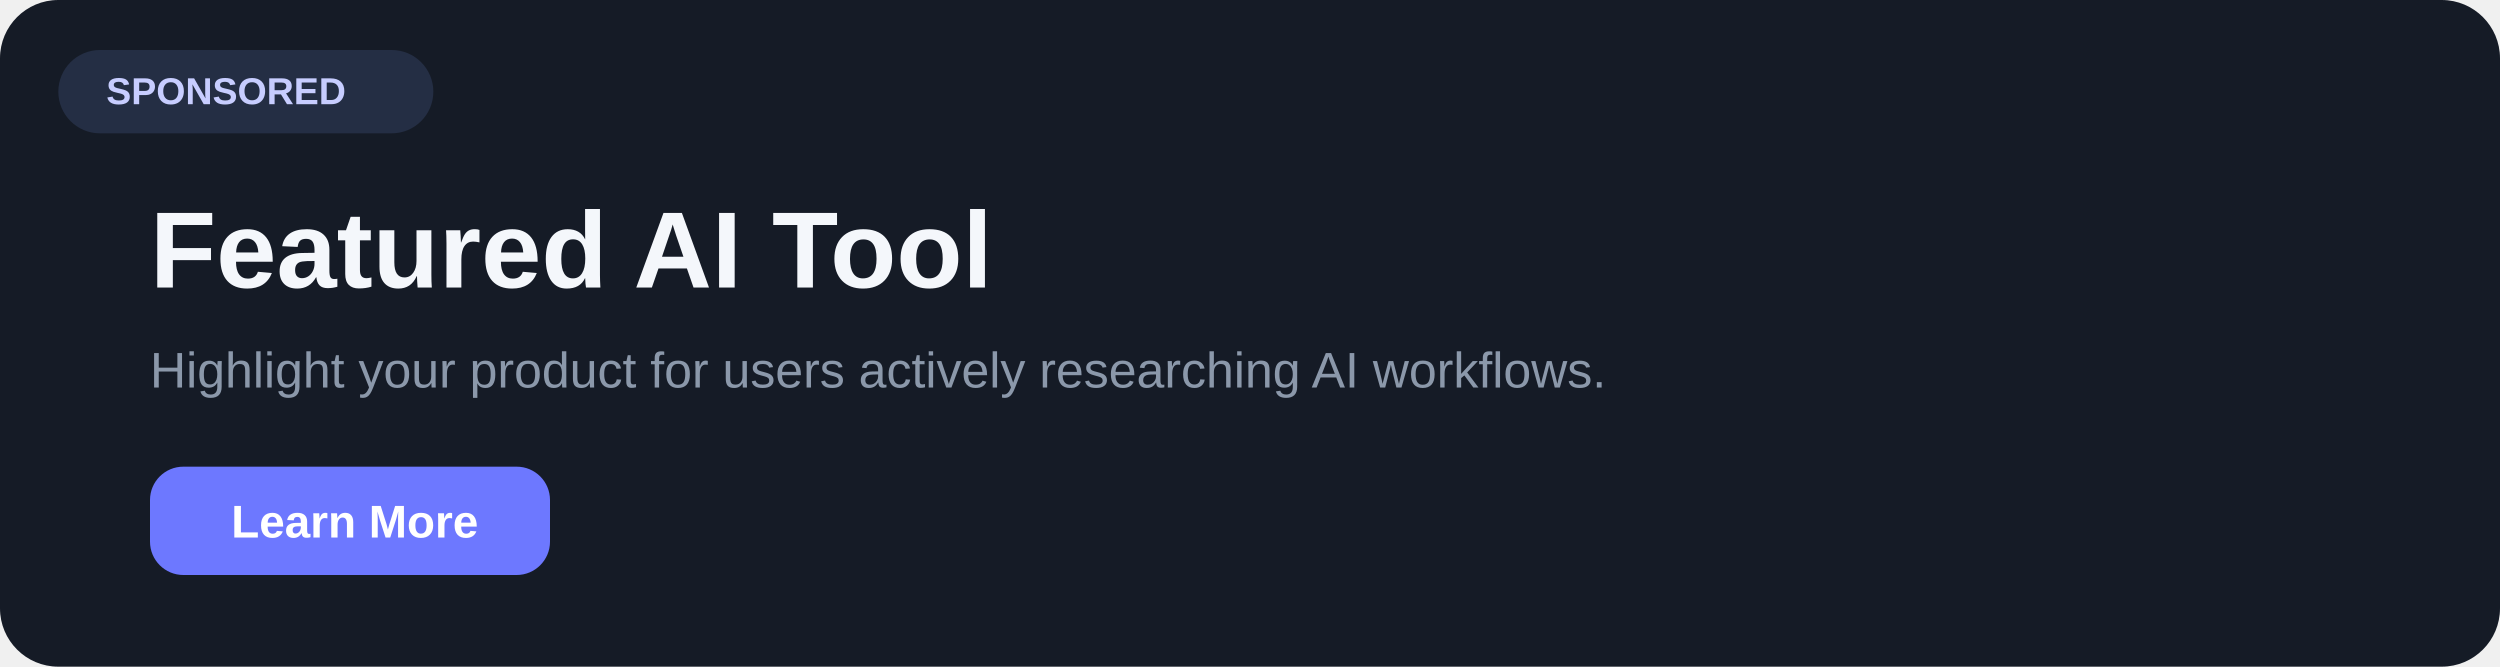
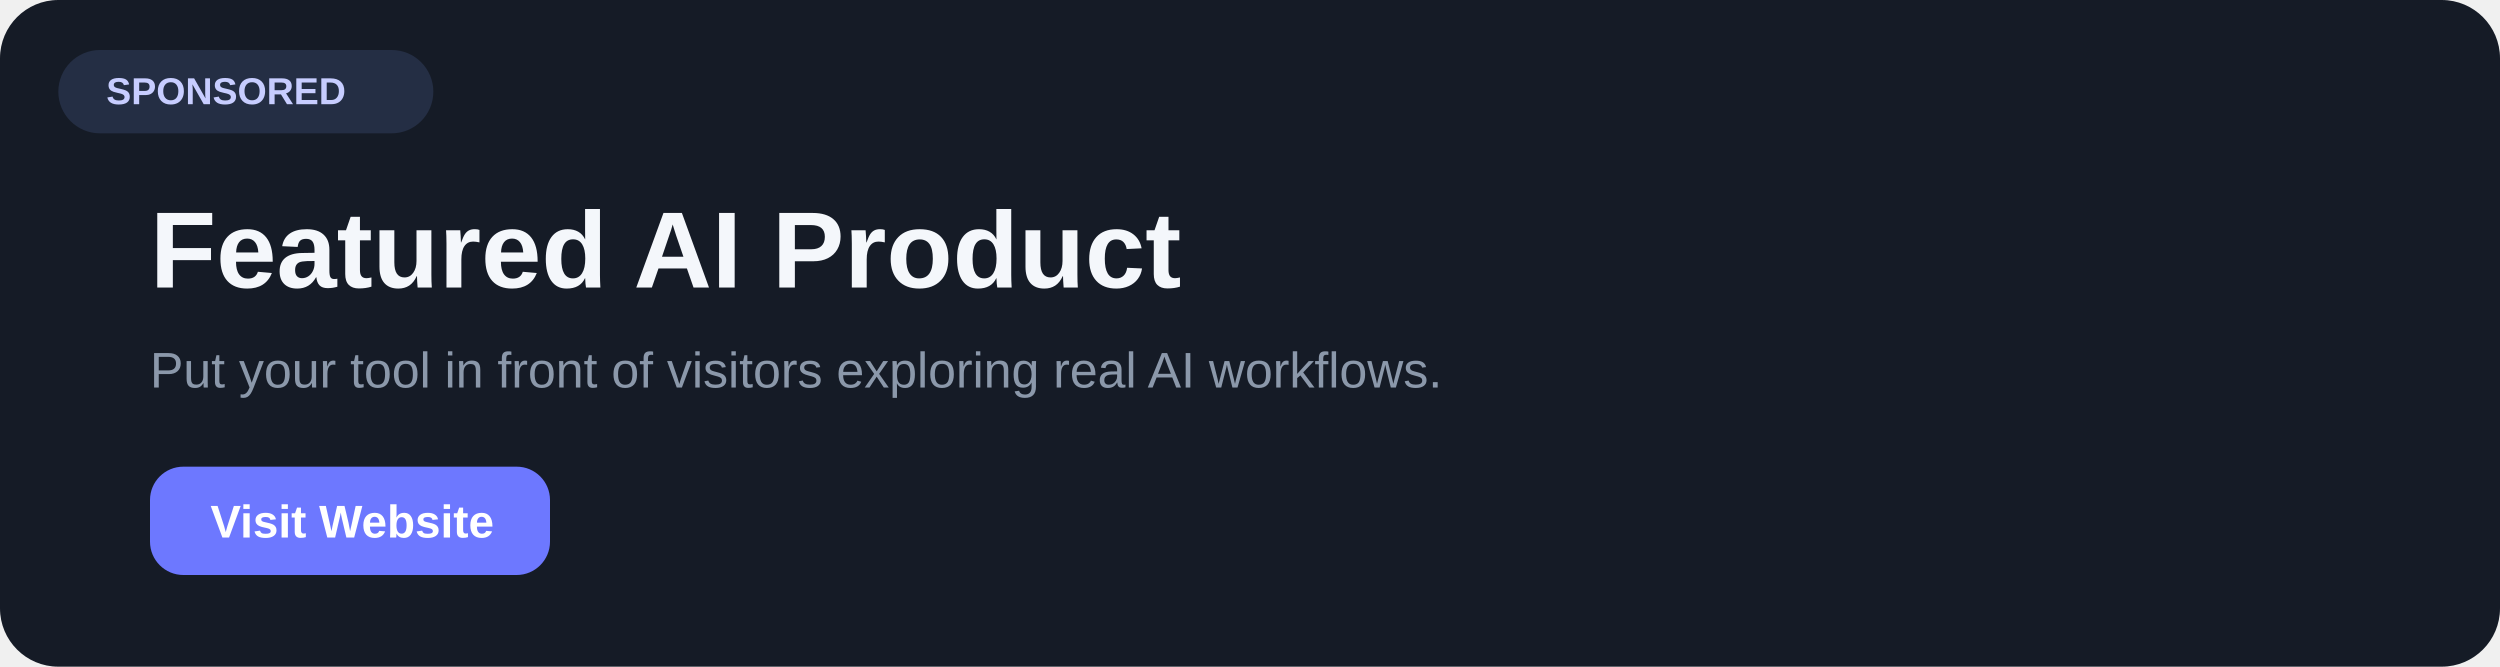
<svg xmlns="http://www.w3.org/2000/svg" width="1200" height="320" viewBox="0 0 1200 320" fill="none">
  <rect width="1200" height="320" rx="28" fill="#151B26" />
  <rect x="28" y="24" width="180" height="40" rx="20" fill="#242E44" />
  <text x="51" y="50" fill="#C7CDFF" font-family="Arial, sans-serif" font-size="18" font-weight="700">SPONSORED</text>
-   <text x="72" y="138" fill="#F4F7FB" font-family="Arial, sans-serif" font-size="52" font-weight="700">Featured AI Tool</text>
-   <text x="72" y="186" fill="#8B98AA" font-family="Arial, sans-serif" font-size="24">Highlight your product for users actively researching AI workflows.</text>
+   <text x="72" y="138" fill="#F4F7FB" font-family="Arial, sans-serif" font-size="52" font-weight="700">Featured AI Product</text>
+   <text x="72" y="186" fill="#8B98AA" font-family="Arial, sans-serif" font-size="24">Put your tool in front of visitors exploring real AI workflows.</text>
  <rect x="72" y="224" width="192" height="52" rx="16" fill="#6D78FF" />
-   <text x="111" y="258" fill="#FFFFFF" font-family="Arial, sans-serif" font-size="22" font-weight="700">Learn More</text>
+   <text x="101" y="258" fill="#FFFFFF" font-family="Arial, sans-serif" font-size="22" font-weight="700">Visit Website</text>
</svg>
